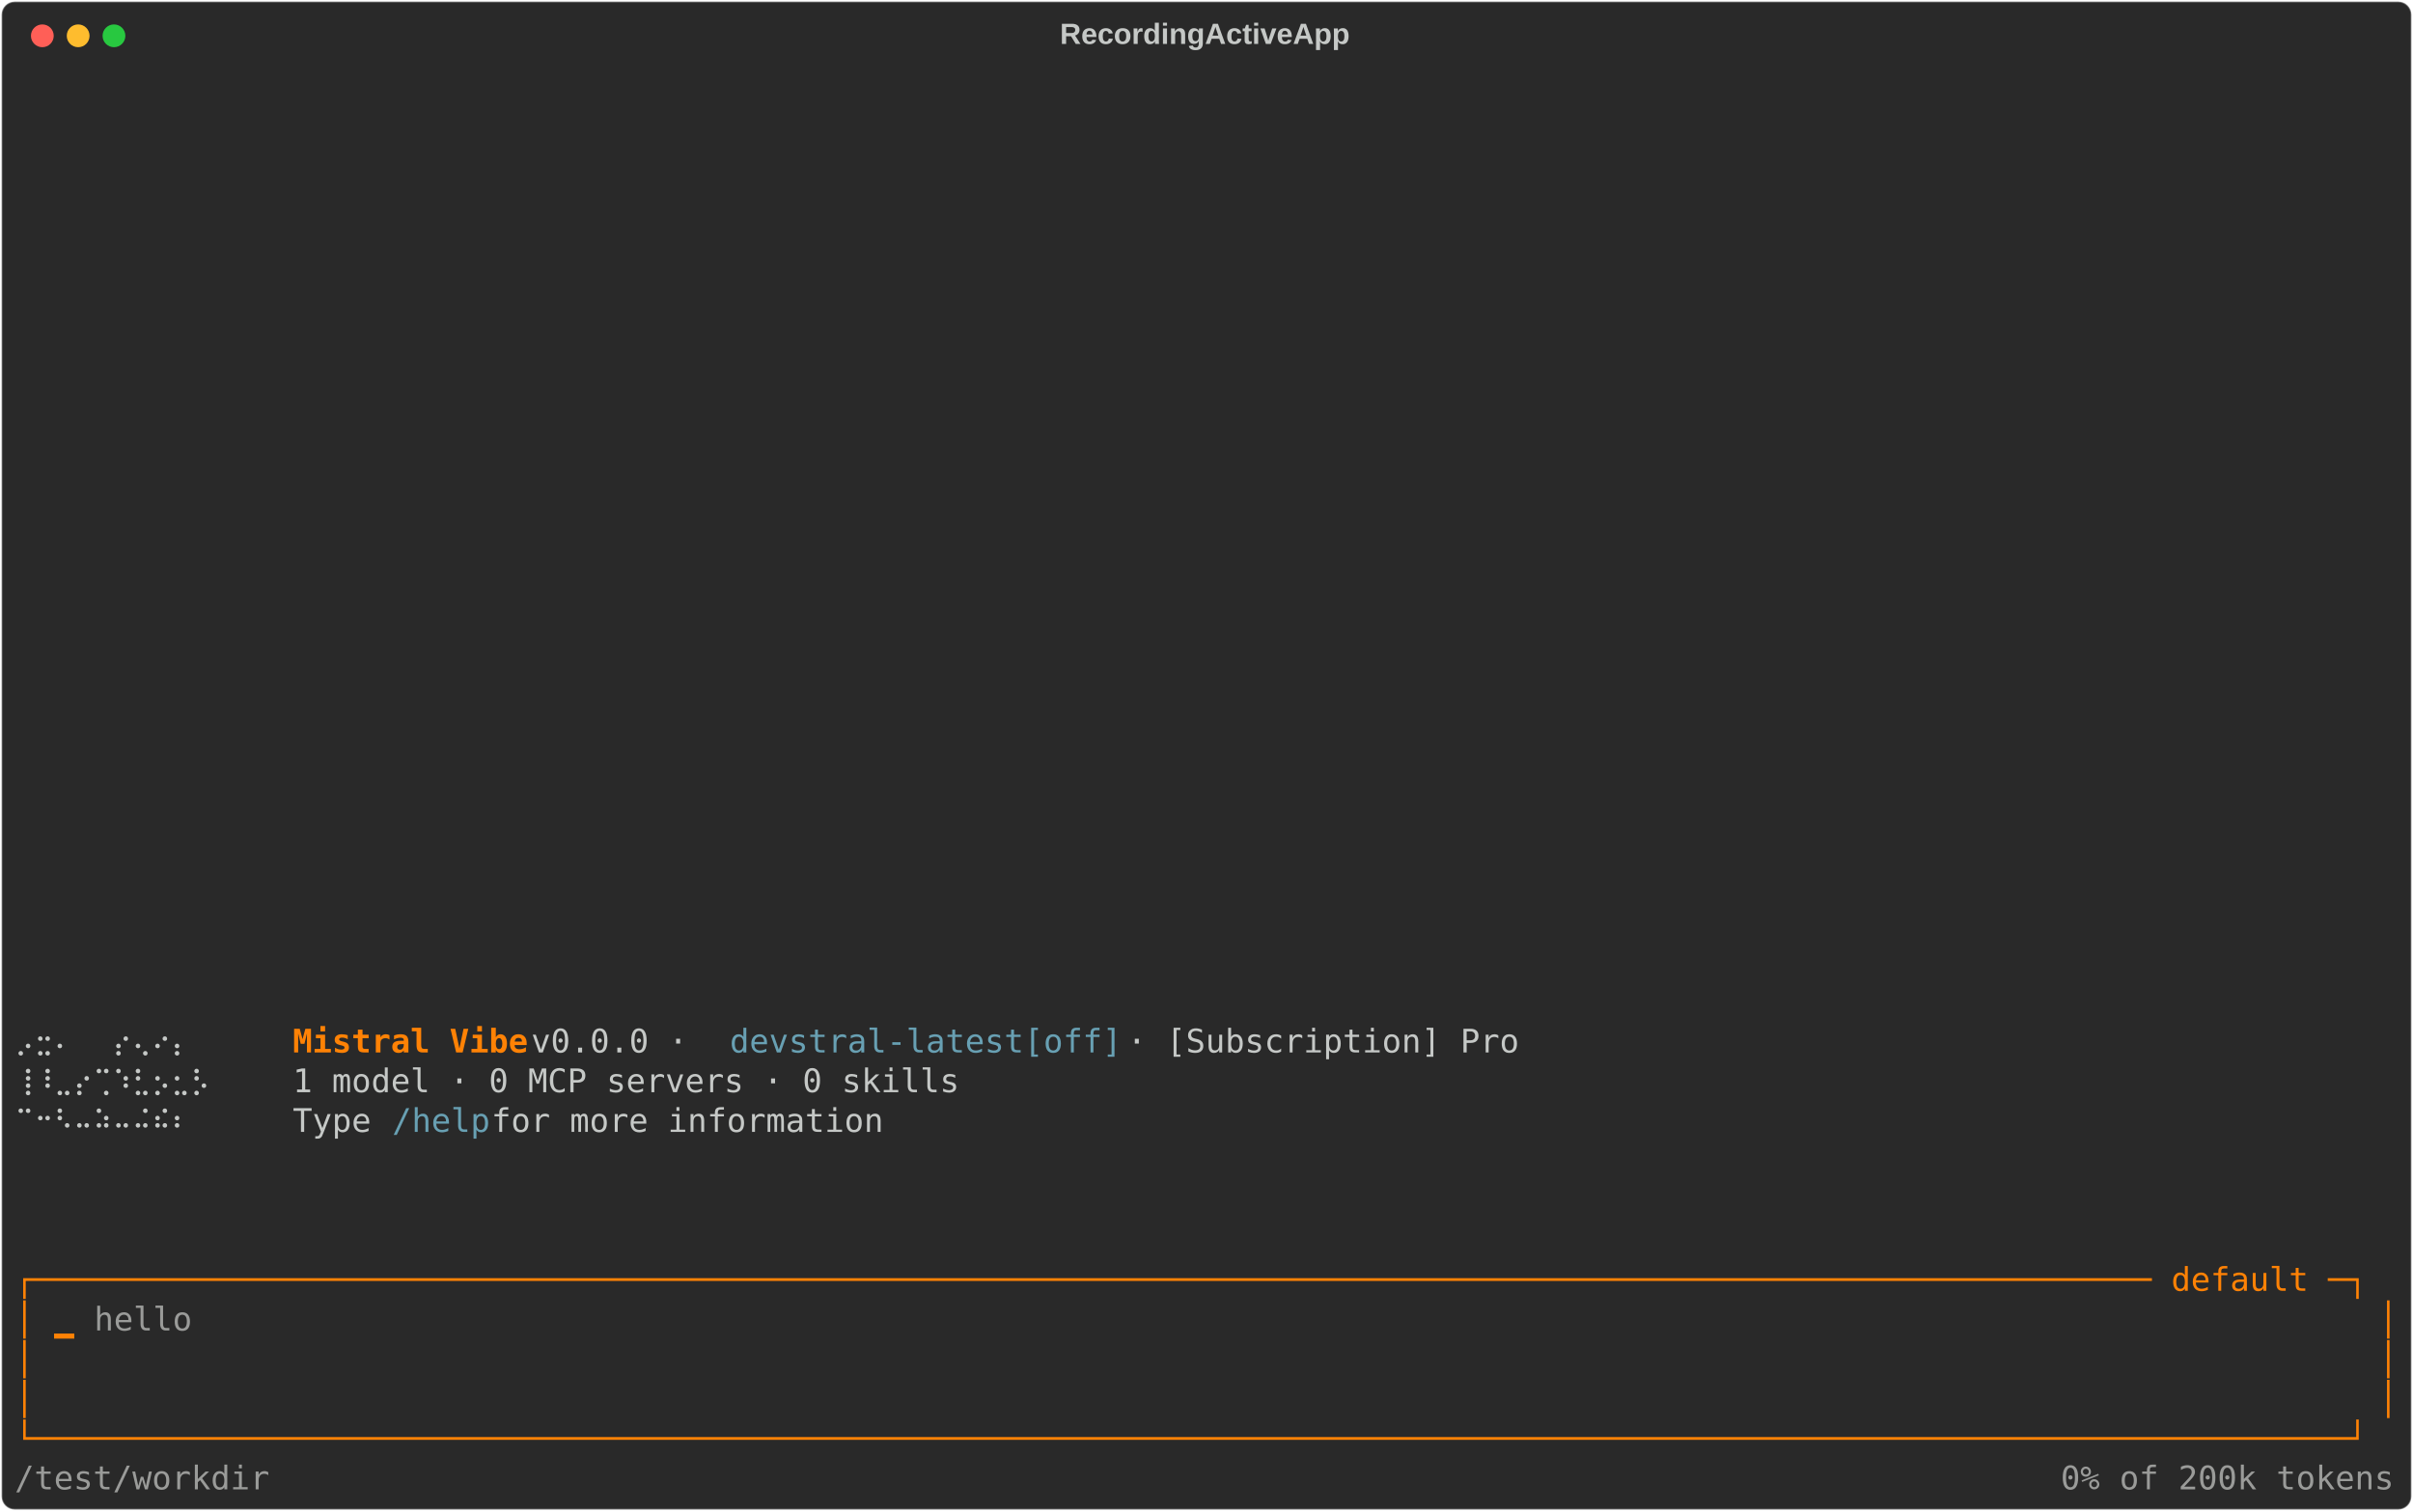
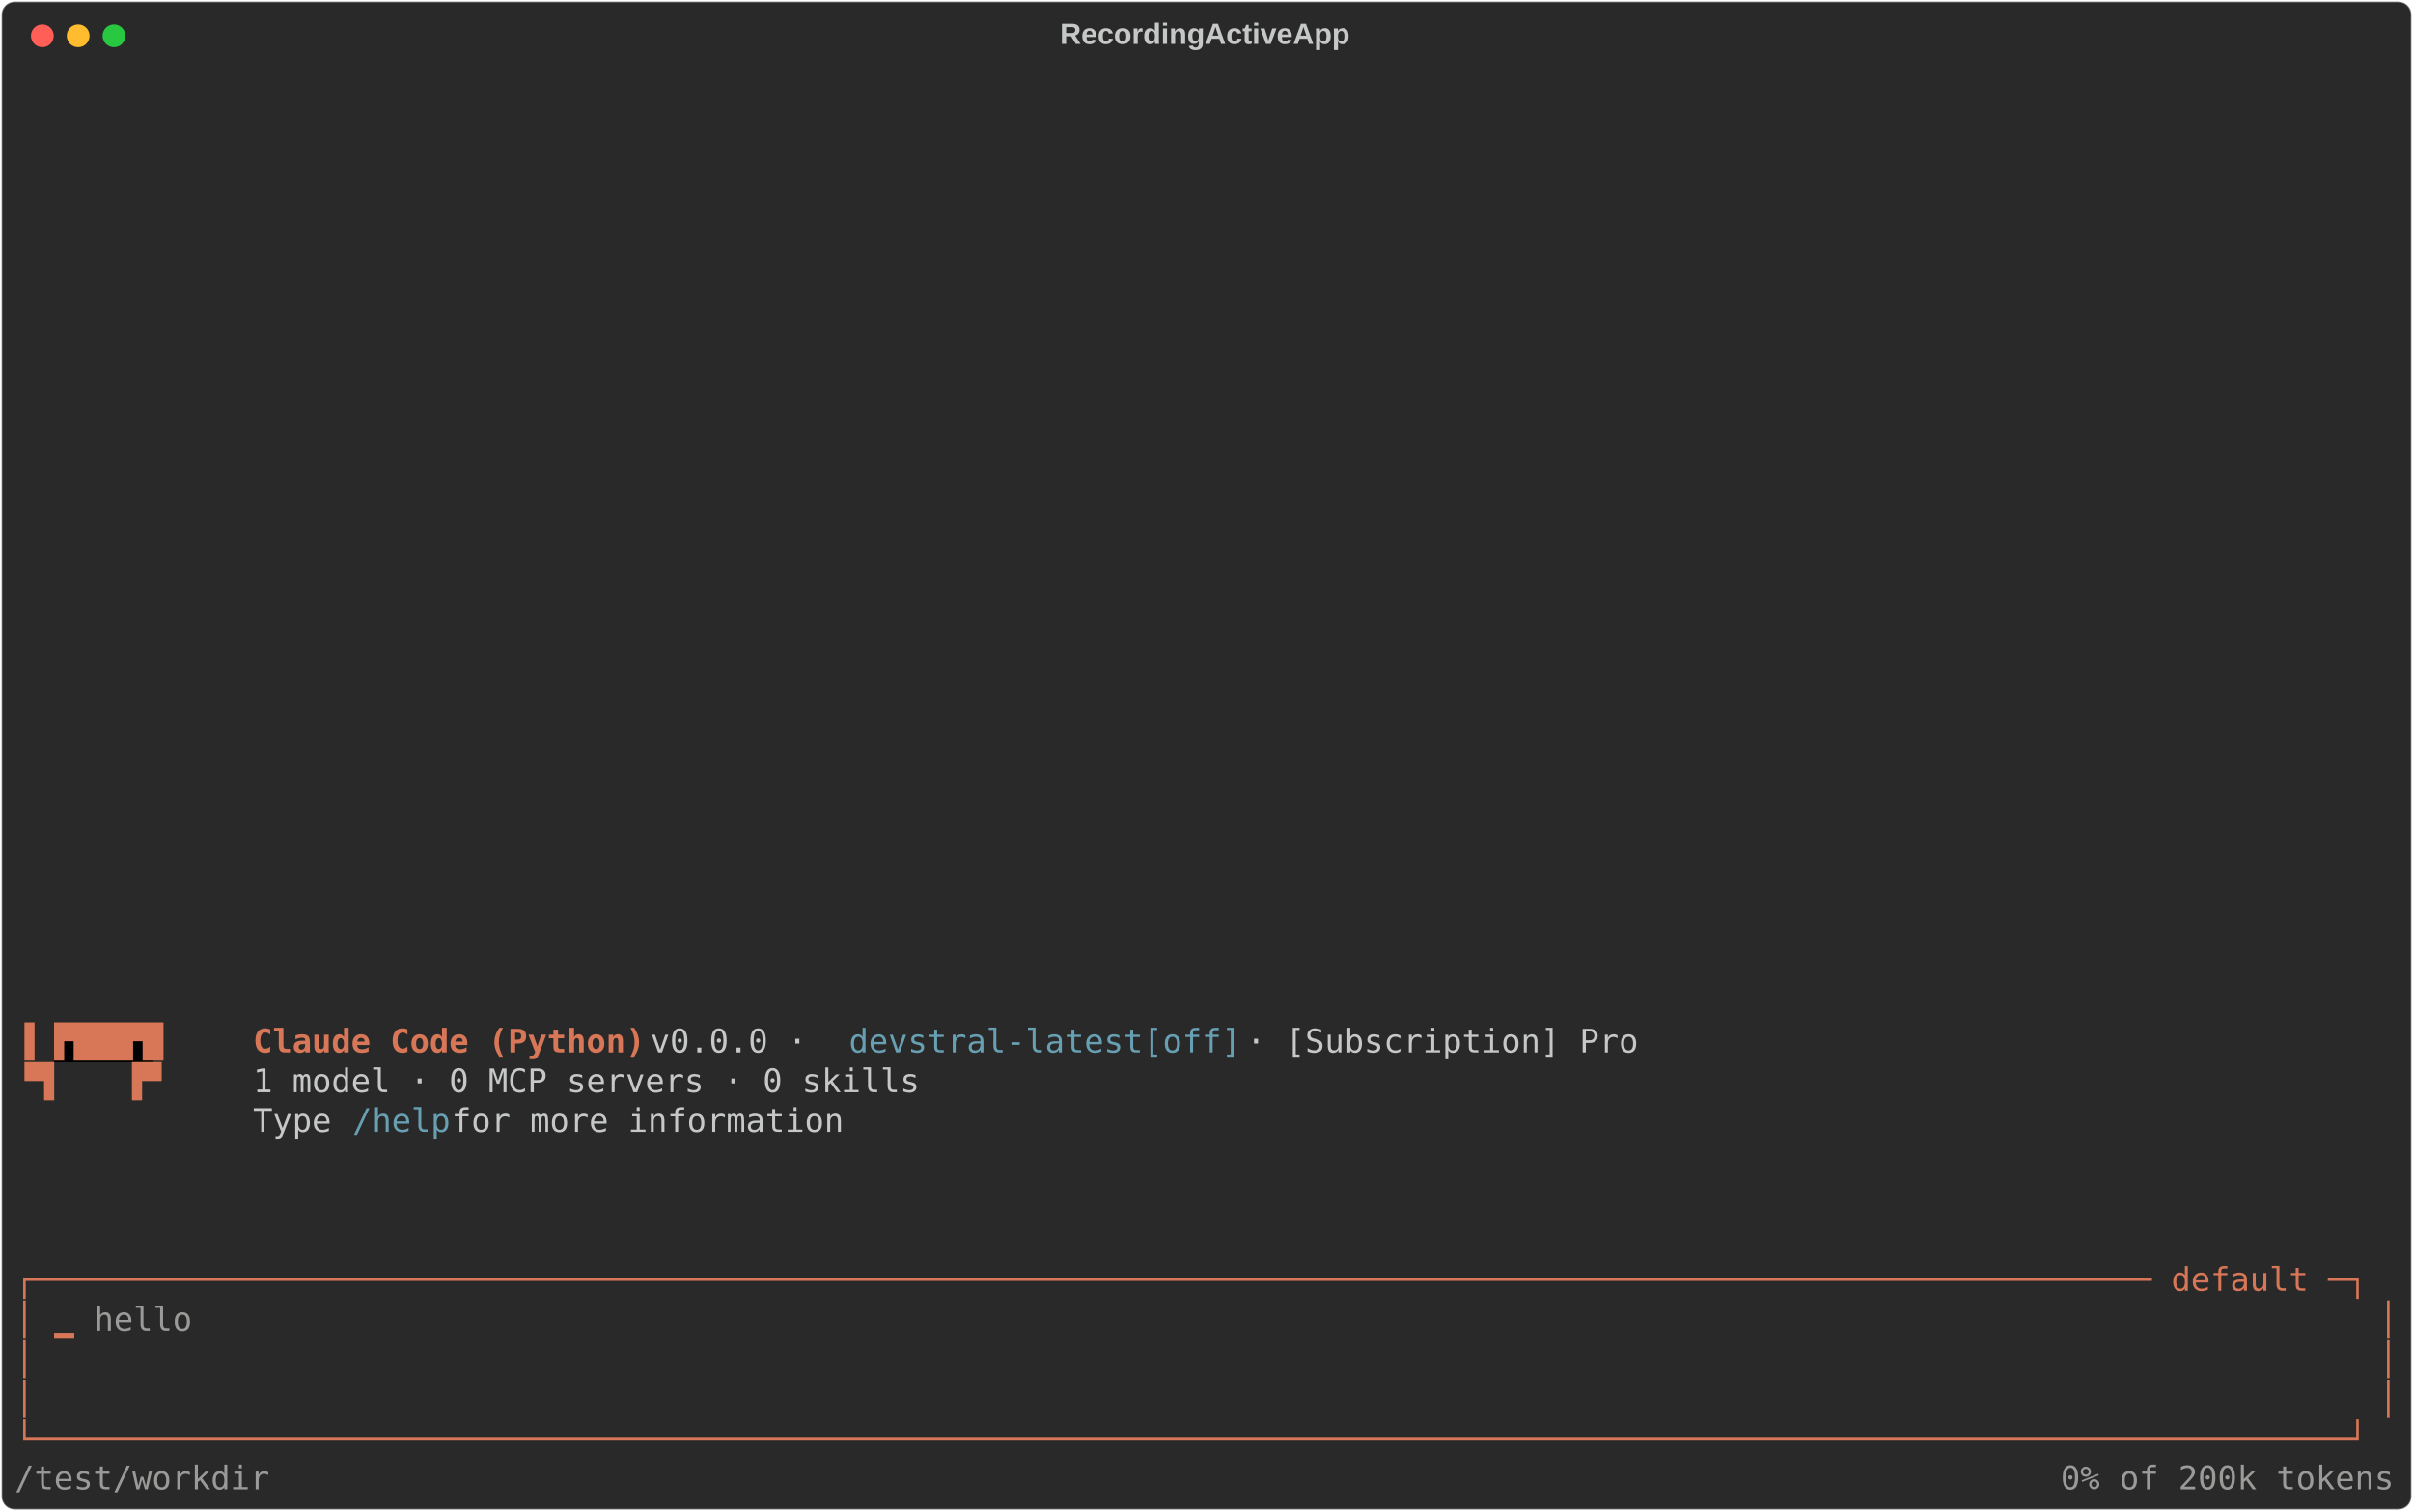
<svg xmlns="http://www.w3.org/2000/svg" class="rich-terminal" viewBox="0 0 1482 928.4">
  <style>

    @font-face {
        font-family: "Fira Code";
        src: local("FiraCode-Regular"),
                url("https://cdnjs.cloudflare.com/ajax/libs/firacode/6.2.0/woff2/FiraCode-Regular.woff2") format("woff2"),
                url("https://cdnjs.cloudflare.com/ajax/libs/firacode/6.2.0/woff/FiraCode-Regular.woff") format("woff");
        font-style: normal;
        font-weight: 400;
    }
    @font-face {
        font-family: "Fira Code";
        src: local("FiraCode-Bold"),
                url("https://cdnjs.cloudflare.com/ajax/libs/firacode/6.2.0/woff2/FiraCode-Bold.woff2") format("woff2"),
                url("https://cdnjs.cloudflare.com/ajax/libs/firacode/6.2.0/woff/FiraCode-Bold.woff") format("woff");
        font-style: bold;
        font-weight: 700;
    }

    .terminal-matrix {
        font-family: Fira Code, monospace;
        font-size: 20px;
        line-height: 24.4px;
        font-variant-east-asian: full-width;
    }

    .terminal-title {
        font-size: 18px;
        font-weight: bold;
        font-family: arial;
    }

    .terminal-r1 { fill: #c5c8c6 }
- .terminal-r2 { fill: #ff8205;font-weight: bold }
- .terminal-r3 { fill: #68a0b3 }
- .terminal-r4 { fill: #ff8205 }
+ .terminal-r2 { fill: #d77757 }
+ .terminal-r3 { fill: #d77757;font-weight: bold }
+ .terminal-r4 { fill: #68a0b3 }
.terminal-r5 { fill: #9a9b99 }
    </style>
  <defs>
    <clipPath id="terminal-clip-terminal">
      <rect x="0" y="0" width="1463.0" height="877.4" />
    </clipPath>
    <clipPath id="terminal-line-0">
      <rect x="0" y="1.5" width="1464" height="24.65" />
    </clipPath>
    <clipPath id="terminal-line-1">
      <rect x="0" y="25.9" width="1464" height="24.65" />
    </clipPath>
    <clipPath id="terminal-line-2">
      <rect x="0" y="50.3" width="1464" height="24.65" />
    </clipPath>
    <clipPath id="terminal-line-3">
      <rect x="0" y="74.7" width="1464" height="24.65" />
    </clipPath>
    <clipPath id="terminal-line-4">
      <rect x="0" y="99.1" width="1464" height="24.65" />
    </clipPath>
    <clipPath id="terminal-line-5">
      <rect x="0" y="123.5" width="1464" height="24.65" />
    </clipPath>
    <clipPath id="terminal-line-6">
      <rect x="0" y="147.9" width="1464" height="24.65" />
    </clipPath>
    <clipPath id="terminal-line-7">
      <rect x="0" y="172.3" width="1464" height="24.65" />
    </clipPath>
    <clipPath id="terminal-line-8">
      <rect x="0" y="196.7" width="1464" height="24.65" />
    </clipPath>
    <clipPath id="terminal-line-9">
      <rect x="0" y="221.1" width="1464" height="24.65" />
    </clipPath>
    <clipPath id="terminal-line-10">
      <rect x="0" y="245.5" width="1464" height="24.65" />
    </clipPath>
    <clipPath id="terminal-line-11">
      <rect x="0" y="269.9" width="1464" height="24.65" />
    </clipPath>
    <clipPath id="terminal-line-12">
      <rect x="0" y="294.3" width="1464" height="24.65" />
    </clipPath>
    <clipPath id="terminal-line-13">
      <rect x="0" y="318.7" width="1464" height="24.65" />
    </clipPath>
    <clipPath id="terminal-line-14">
      <rect x="0" y="343.1" width="1464" height="24.65" />
    </clipPath>
    <clipPath id="terminal-line-15">
      <rect x="0" y="367.5" width="1464" height="24.65" />
    </clipPath>
    <clipPath id="terminal-line-16">
      <rect x="0" y="391.9" width="1464" height="24.65" />
    </clipPath>
    <clipPath id="terminal-line-17">
      <rect x="0" y="416.3" width="1464" height="24.65" />
    </clipPath>
    <clipPath id="terminal-line-18">
      <rect x="0" y="440.7" width="1464" height="24.65" />
    </clipPath>
    <clipPath id="terminal-line-19">
      <rect x="0" y="465.1" width="1464" height="24.65" />
    </clipPath>
    <clipPath id="terminal-line-20">
      <rect x="0" y="489.5" width="1464" height="24.65" />
    </clipPath>
    <clipPath id="terminal-line-21">
      <rect x="0" y="513.9" width="1464" height="24.65" />
    </clipPath>
    <clipPath id="terminal-line-22">
      <rect x="0" y="538.3" width="1464" height="24.65" />
    </clipPath>
    <clipPath id="terminal-line-23">
      <rect x="0" y="562.7" width="1464" height="24.65" />
    </clipPath>
    <clipPath id="terminal-line-24">
      <rect x="0" y="587.1" width="1464" height="24.65" />
    </clipPath>
    <clipPath id="terminal-line-25">
      <rect x="0" y="611.5" width="1464" height="24.65" />
    </clipPath>
    <clipPath id="terminal-line-26">
      <rect x="0" y="635.9" width="1464" height="24.65" />
    </clipPath>
    <clipPath id="terminal-line-27">
      <rect x="0" y="660.3" width="1464" height="24.65" />
    </clipPath>
    <clipPath id="terminal-line-28">
      <rect x="0" y="684.7" width="1464" height="24.65" />
    </clipPath>
    <clipPath id="terminal-line-29">
      <rect x="0" y="709.1" width="1464" height="24.65" />
    </clipPath>
    <clipPath id="terminal-line-30">
      <rect x="0" y="733.5" width="1464" height="24.65" />
    </clipPath>
    <clipPath id="terminal-line-31">
      <rect x="0" y="757.9" width="1464" height="24.65" />
    </clipPath>
    <clipPath id="terminal-line-32">
      <rect x="0" y="782.3" width="1464" height="24.65" />
    </clipPath>
    <clipPath id="terminal-line-33">
      <rect x="0" y="806.7" width="1464" height="24.65" />
    </clipPath>
    <clipPath id="terminal-line-34">
      <rect x="0" y="831.1" width="1464" height="24.65" />
    </clipPath>
  </defs>
  <rect fill="#292929" stroke="rgba(255,255,255,0.35)" stroke-width="1" x="1" y="1" width="1480" height="926.4" rx="8" />
  <text class="terminal-title" fill="#c5c8c6" text-anchor="middle" x="740" y="27">RecordingActiveApp</text>
  <g transform="translate(26,22)">
    <circle cx="0" cy="0" r="7" fill="#ff5f57" />
    <circle cx="22" cy="0" r="7" fill="#febc2e" />
    <circle cx="44" cy="0" r="7" fill="#28c840" />
  </g>
  <g transform="translate(9, 41)" clip-path="url(#terminal-clip-terminal)">
+     <rect fill="#000000" x="24.4" y="587.1" width="61" height="24.65" shape-rendering="crispEdges" />
    <g class="terminal-matrix">
      <text class="terminal-r1" x="1464" y="20" textLength="12.2" clip-path="url(#terminal-line-0)">
</text>
      <text class="terminal-r1" x="1464" y="44.4" textLength="12.2" clip-path="url(#terminal-line-1)">
</text>
      <text class="terminal-r1" x="1464" y="68.8" textLength="12.2" clip-path="url(#terminal-line-2)">
</text>
      <text class="terminal-r1" x="1464" y="93.2" textLength="12.2" clip-path="url(#terminal-line-3)">
</text>
      <text class="terminal-r1" x="1464" y="117.6" textLength="12.2" clip-path="url(#terminal-line-4)">
</text>
      <text class="terminal-r1" x="1464" y="142" textLength="12.2" clip-path="url(#terminal-line-5)">
</text>
      <text class="terminal-r1" x="1464" y="166.4" textLength="12.2" clip-path="url(#terminal-line-6)">
</text>
      <text class="terminal-r1" x="1464" y="190.8" textLength="12.2" clip-path="url(#terminal-line-7)">
</text>
      <text class="terminal-r1" x="1464" y="215.2" textLength="12.2" clip-path="url(#terminal-line-8)">
</text>
      <text class="terminal-r1" x="1464" y="239.6" textLength="12.2" clip-path="url(#terminal-line-9)">
</text>
      <text class="terminal-r1" x="1464" y="264" textLength="12.2" clip-path="url(#terminal-line-10)">
</text>
      <text class="terminal-r1" x="1464" y="288.4" textLength="12.2" clip-path="url(#terminal-line-11)">
</text>
      <text class="terminal-r1" x="1464" y="312.8" textLength="12.2" clip-path="url(#terminal-line-12)">
</text>
      <text class="terminal-r1" x="1464" y="337.2" textLength="12.2" clip-path="url(#terminal-line-13)">
</text>
      <text class="terminal-r1" x="1464" y="361.6" textLength="12.2" clip-path="url(#terminal-line-14)">
</text>
      <text class="terminal-r1" x="1464" y="386" textLength="12.2" clip-path="url(#terminal-line-15)">
</text>
      <text class="terminal-r1" x="1464" y="410.4" textLength="12.2" clip-path="url(#terminal-line-16)">
</text>
      <text class="terminal-r1" x="1464" y="434.8" textLength="12.2" clip-path="url(#terminal-line-17)">
</text>
      <text class="terminal-r1" x="1464" y="459.2" textLength="12.2" clip-path="url(#terminal-line-18)">
</text>
      <text class="terminal-r1" x="1464" y="483.6" textLength="12.2" clip-path="url(#terminal-line-19)">
</text>
      <text class="terminal-r1" x="1464" y="508" textLength="12.2" clip-path="url(#terminal-line-20)">
</text>
      <text class="terminal-r1" x="1464" y="532.4" textLength="12.2" clip-path="url(#terminal-line-21)">
</text>
      <text class="terminal-r1" x="1464" y="556.8" textLength="12.2" clip-path="url(#terminal-line-22)">
</text>
      <text class="terminal-r1" x="1464" y="581.2" textLength="12.2" clip-path="url(#terminal-line-23)">
</text>
-       <text class="terminal-r1" x="0" y="605.6" textLength="134.2" clip-path="url(#terminal-line-24)">  ⡠⣒⠄  ⡔⢄⠔⡄</text>
-       <text class="terminal-r2" x="170.8" y="605.6" textLength="146.4" clip-path="url(#terminal-line-24)">Mistral Vibe</text>
-       <text class="terminal-r1" x="317.2" y="605.6" textLength="122" clip-path="url(#terminal-line-24)"> v0.0.0 · </text>
-       <text class="terminal-r3" x="439.2" y="605.6" textLength="244" clip-path="url(#terminal-line-24)">devstral-latest[off]</text>
-       <text class="terminal-r1" x="683.2" y="605.6" textLength="256.2" clip-path="url(#terminal-line-24)"> · [Subscription] Pro</text>
+       <text class="terminal-r2" x="0" y="605.6" textLength="24.4" clip-path="url(#terminal-line-24)"> ▐</text>
+       <text class="terminal-r2" x="24.4" y="605.6" textLength="61" clip-path="url(#terminal-line-24)">▛███▜</text>
+       <text class="terminal-r2" x="85.4" y="605.6" textLength="12.2" clip-path="url(#terminal-line-24)">▌</text>
+       <text class="terminal-r3" x="146.4" y="605.6" textLength="244" clip-path="url(#terminal-line-24)">Claude Code (Python)</text>
+       <text class="terminal-r1" x="390.4" y="605.6" textLength="122" clip-path="url(#terminal-line-24)"> v0.0.0 · </text>
+       <text class="terminal-r4" x="512.4" y="605.6" textLength="244" clip-path="url(#terminal-line-24)">devstral-latest[off]</text>
+       <text class="terminal-r1" x="756.4" y="605.6" textLength="256.2" clip-path="url(#terminal-line-24)"> · [Subscription] Pro</text>
      <text class="terminal-r1" x="1464" y="605.6" textLength="12.2" clip-path="url(#terminal-line-24)">
</text>
-       <text class="terminal-r1" x="0" y="630" textLength="134.2" clip-path="url(#terminal-line-25)"> ⢸⠸⣀⡔⢉⠱⣃⡢⣂⡣</text>
-       <text class="terminal-r1" x="170.8" y="630" textLength="414.8" clip-path="url(#terminal-line-25)">1 model · 0 MCP servers · 0 skills</text>
+       <text class="terminal-r2" x="0" y="630" textLength="97.6" clip-path="url(#terminal-line-25)">▝▜    ▛▘</text>
+       <text class="terminal-r1" x="146.4" y="630" textLength="414.8" clip-path="url(#terminal-line-25)">1 model · 0 MCP servers · 0 skills</text>
      <text class="terminal-r1" x="1464" y="630" textLength="12.2" clip-path="url(#terminal-line-25)">
</text>
-       <text class="terminal-r1" x="0" y="654.4" textLength="134.2" clip-path="url(#terminal-line-26)">  ⠉⠒⠣⠤⠵⠤⠬⠮⠆</text>
-       <text class="terminal-r1" x="170.8" y="654.4" textLength="61" clip-path="url(#terminal-line-26)">Type </text>
-       <text class="terminal-r3" x="231.8" y="654.4" textLength="61" clip-path="url(#terminal-line-26)">/help</text>
-       <text class="terminal-r1" x="292.8" y="654.4" textLength="256.2" clip-path="url(#terminal-line-26)"> for more information</text>
+       <text class="terminal-r1" x="146.4" y="654.4" textLength="61" clip-path="url(#terminal-line-26)">Type </text>
+       <text class="terminal-r4" x="207.4" y="654.4" textLength="61" clip-path="url(#terminal-line-26)">/help</text>
+       <text class="terminal-r1" x="268.4" y="654.4" textLength="256.2" clip-path="url(#terminal-line-26)"> for more information</text>
      <text class="terminal-r1" x="1464" y="654.4" textLength="12.2" clip-path="url(#terminal-line-26)">
</text>
      <text class="terminal-r1" x="1464" y="678.8" textLength="12.2" clip-path="url(#terminal-line-27)">
</text>
      <text class="terminal-r1" x="1464" y="703.2" textLength="12.2" clip-path="url(#terminal-line-28)">
</text>
      <text class="terminal-r1" x="1464" y="727.6" textLength="12.2" clip-path="url(#terminal-line-29)">
</text>
-       <text class="terminal-r4" x="0" y="752" textLength="1464" clip-path="url(#terminal-line-30)">┌──────────────────────────────────────────────────────────────────────────────────────────────────────────── default ─┐</text>
+       <text class="terminal-r2" x="0" y="752" textLength="1464" clip-path="url(#terminal-line-30)">┌──────────────────────────────────────────────────────────────────────────────────────────────────────────── default ─┐</text>
      <text class="terminal-r1" x="1464" y="752" textLength="12.2" clip-path="url(#terminal-line-30)">
</text>
-       <text class="terminal-r4" x="0" y="776.4" textLength="12.2" clip-path="url(#terminal-line-31)">│</text>
-       <text class="terminal-r2" x="24.4" y="776.4" textLength="12.2" clip-path="url(#terminal-line-31)">▁</text>
+       <text class="terminal-r2" x="0" y="776.4" textLength="12.2" clip-path="url(#terminal-line-31)">│</text>
+       <text class="terminal-r3" x="24.4" y="776.4" textLength="12.2" clip-path="url(#terminal-line-31)">▁</text>
      <text class="terminal-r5" x="48.8" y="776.4" textLength="1390.8" clip-path="url(#terminal-line-31)">hello                                                                                                             </text>
-       <text class="terminal-r4" x="1451.8" y="776.4" textLength="12.2" clip-path="url(#terminal-line-31)">│</text>
+       <text class="terminal-r2" x="1451.8" y="776.4" textLength="12.2" clip-path="url(#terminal-line-31)">│</text>
      <text class="terminal-r1" x="1464" y="776.4" textLength="12.2" clip-path="url(#terminal-line-31)">
</text>
-       <text class="terminal-r4" x="0" y="800.8" textLength="12.2" clip-path="url(#terminal-line-32)">│</text>
-       <text class="terminal-r4" x="1451.8" y="800.8" textLength="12.2" clip-path="url(#terminal-line-32)">│</text>
+       <text class="terminal-r2" x="0" y="800.8" textLength="12.2" clip-path="url(#terminal-line-32)">│</text>
+       <text class="terminal-r2" x="1451.8" y="800.8" textLength="12.2" clip-path="url(#terminal-line-32)">│</text>
      <text class="terminal-r1" x="1464" y="800.8" textLength="12.2" clip-path="url(#terminal-line-32)">
</text>
-       <text class="terminal-r4" x="0" y="825.2" textLength="12.2" clip-path="url(#terminal-line-33)">│</text>
-       <text class="terminal-r4" x="1451.8" y="825.2" textLength="12.2" clip-path="url(#terminal-line-33)">│</text>
+       <text class="terminal-r2" x="0" y="825.2" textLength="12.2" clip-path="url(#terminal-line-33)">│</text>
+       <text class="terminal-r2" x="1451.8" y="825.2" textLength="12.2" clip-path="url(#terminal-line-33)">│</text>
      <text class="terminal-r1" x="1464" y="825.2" textLength="12.2" clip-path="url(#terminal-line-33)">
</text>
-       <text class="terminal-r4" x="0" y="849.6" textLength="1464" clip-path="url(#terminal-line-34)">└──────────────────────────────────────────────────────────────────────────────────────────────────────────────────────┘</text>
+       <text class="terminal-r2" x="0" y="849.6" textLength="1464" clip-path="url(#terminal-line-34)">└──────────────────────────────────────────────────────────────────────────────────────────────────────────────────────┘</text>
      <text class="terminal-r1" x="1464" y="849.6" textLength="12.2" clip-path="url(#terminal-line-34)">
</text>
      <text class="terminal-r5" x="0" y="874" textLength="158.6" clip-path="url(#terminal-line-35)">/test/workdir</text>
      <text class="terminal-r5" x="1256.6" y="874" textLength="207.4" clip-path="url(#terminal-line-35)">0% of 200k tokens</text>
    </g>
  </g>
</svg>
